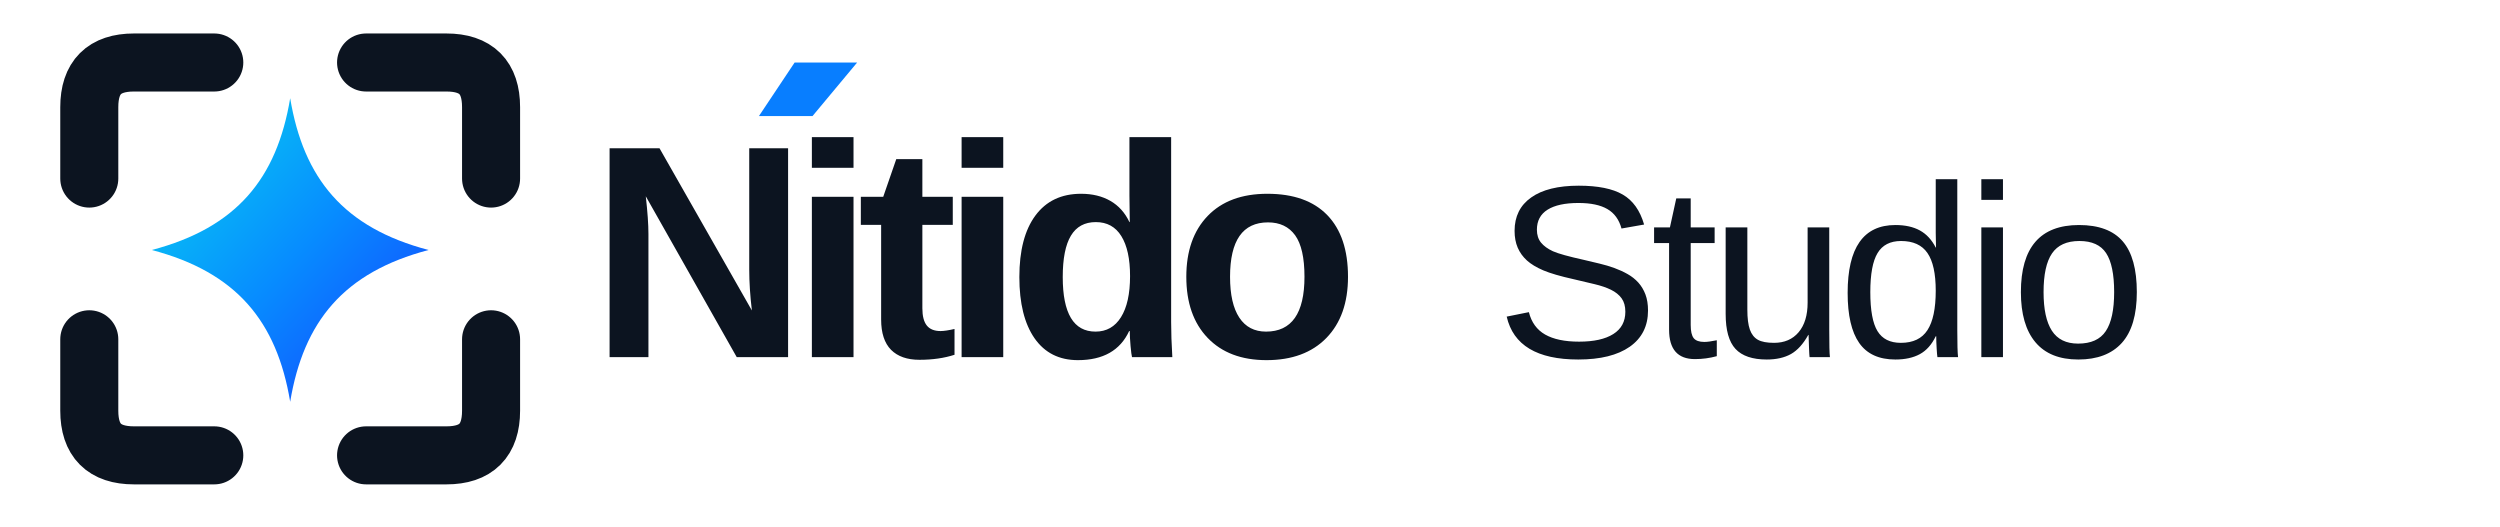
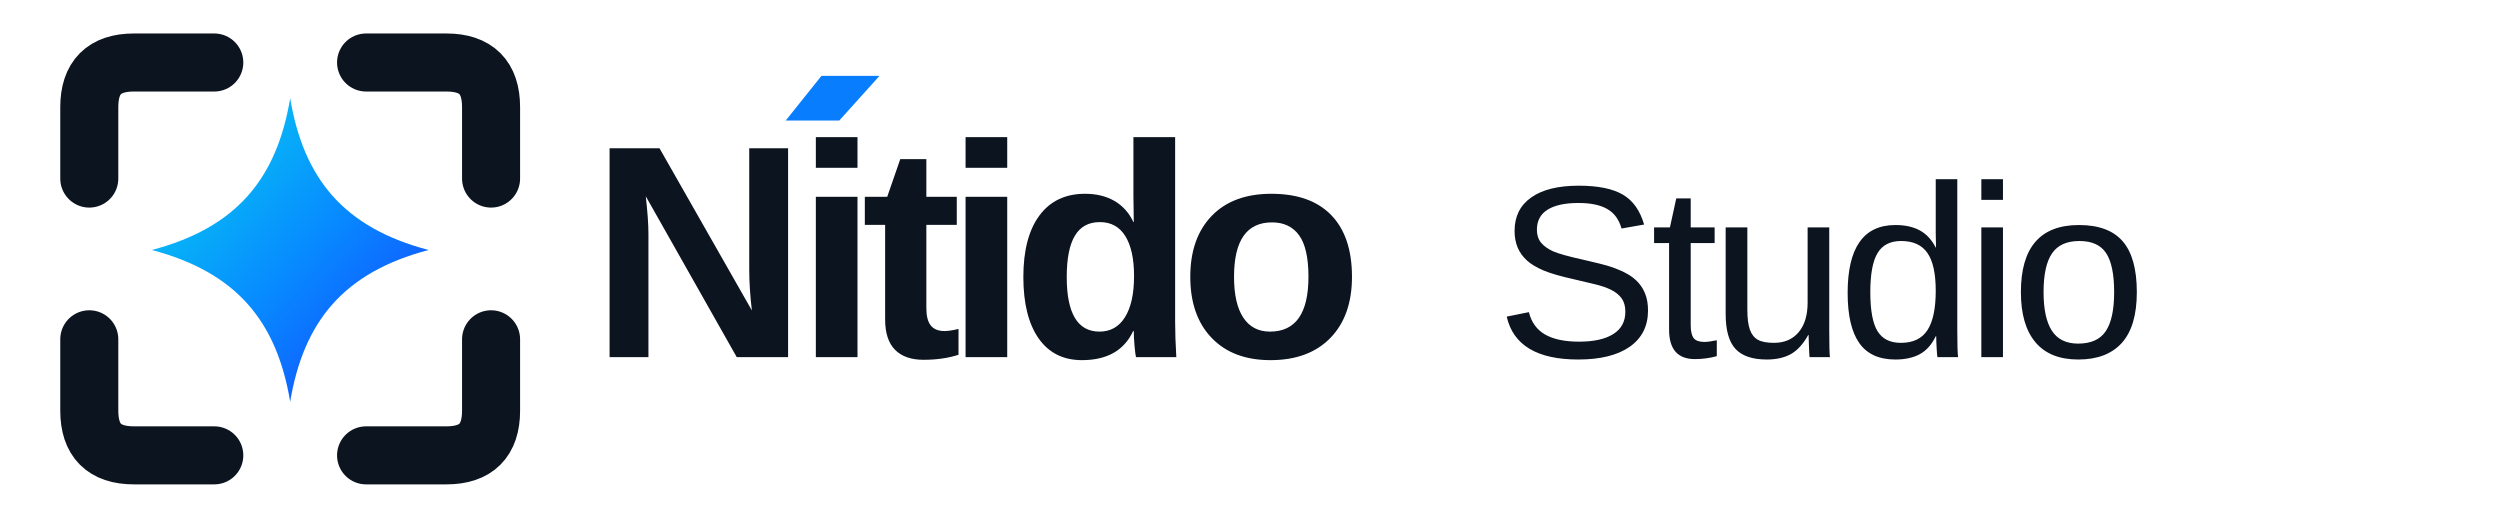
<svg xmlns="http://www.w3.org/2000/svg" viewBox="0 0 560 118" role="img" aria-labelledby="t">
  <defs>
    <linearGradient id="g" x1="0" y1="0" x2="1" y2="1">
      <stop stop-color="#08d8ef" />
      <stop offset=".52" stop-color="#078cff" />
      <stop offset="1" stop-color="#173cff" />
    </linearGradient>
  </defs>
  <g fill="none" stroke="#0c1420" stroke-width="13" stroke-linecap="round">
    <path d="M20 40V24q0-10 10-10h18" />
    <path d="M82 14h18q10 0 10 10v16" />
    <path d="M20 76v16q0 10 10 10h18" />
    <path d="M82 102h18q10 0 10-10V76" />
  </g>
  <path fill="url(#g)" d="M65 22c3 18 12 29 31 34-19 5-28 16-31 34-3-18-12-29-31-34 19-5 28-16 31-34Z" />
-   <text x="132" y="80" fill="#0c1420" font-family="Arial,Helvetica,sans-serif" font-size="68" font-weight="800" letter-spacing="-4">Nitido</text>
-   <path fill="#087eff" d="M178 14h14l-10 12h-12z" />
+   <text x="132" y="80" fill="#0c1420" font-family="Arial,Helvetica,sans-serif" font-size="68" font-weight="800" letter-spacing="-4">N</text>
+   <text x="178" y="80" fill="#0c1420" font-family="Arial,Helvetica,sans-serif" font-size="68" font-weight="800" letter-spacing="-4">itido</text>
+   <path fill="#087eff" d="M184 17h13l-9 10h-12z" />
  <text x="335" y="80" fill="#0c1420" font-family="Arial,Helvetica,sans-serif" font-size="55" font-weight="300" letter-spacing="-2">Studio</text>
</svg>
